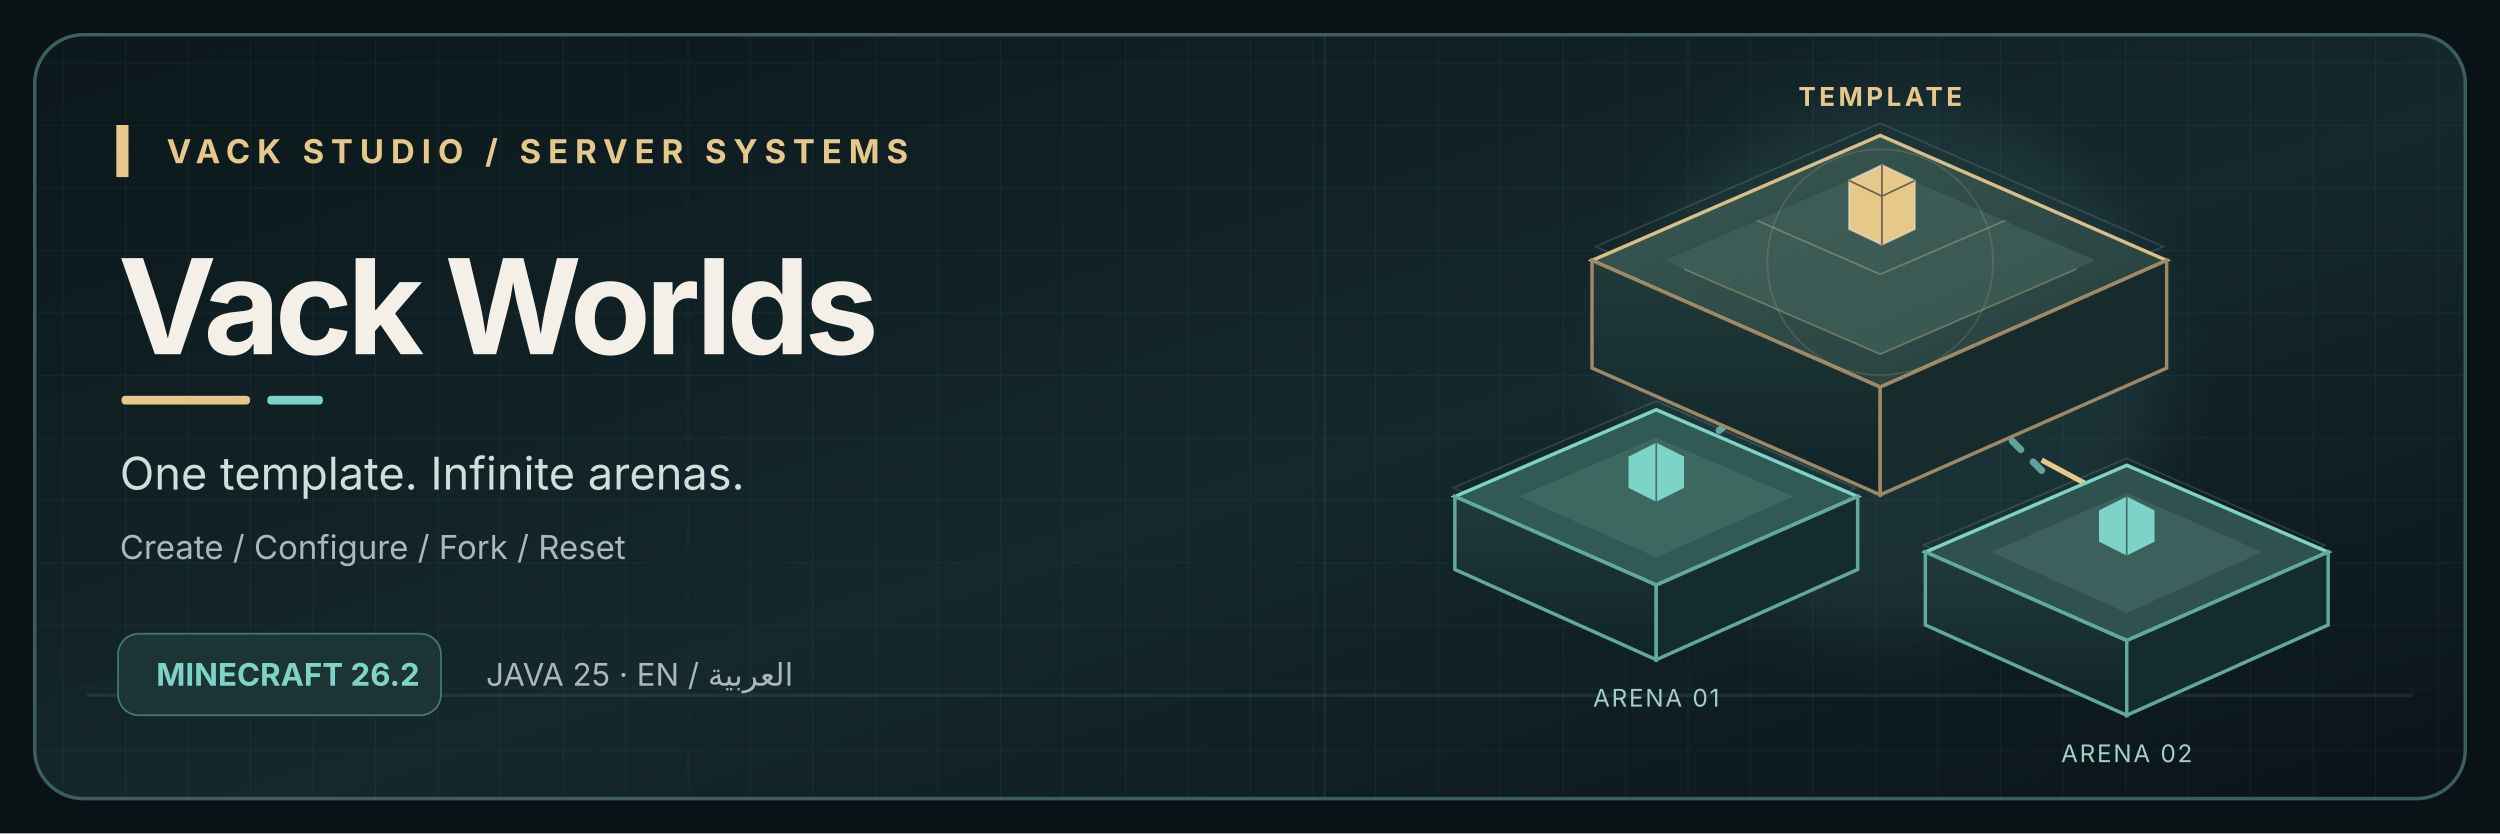
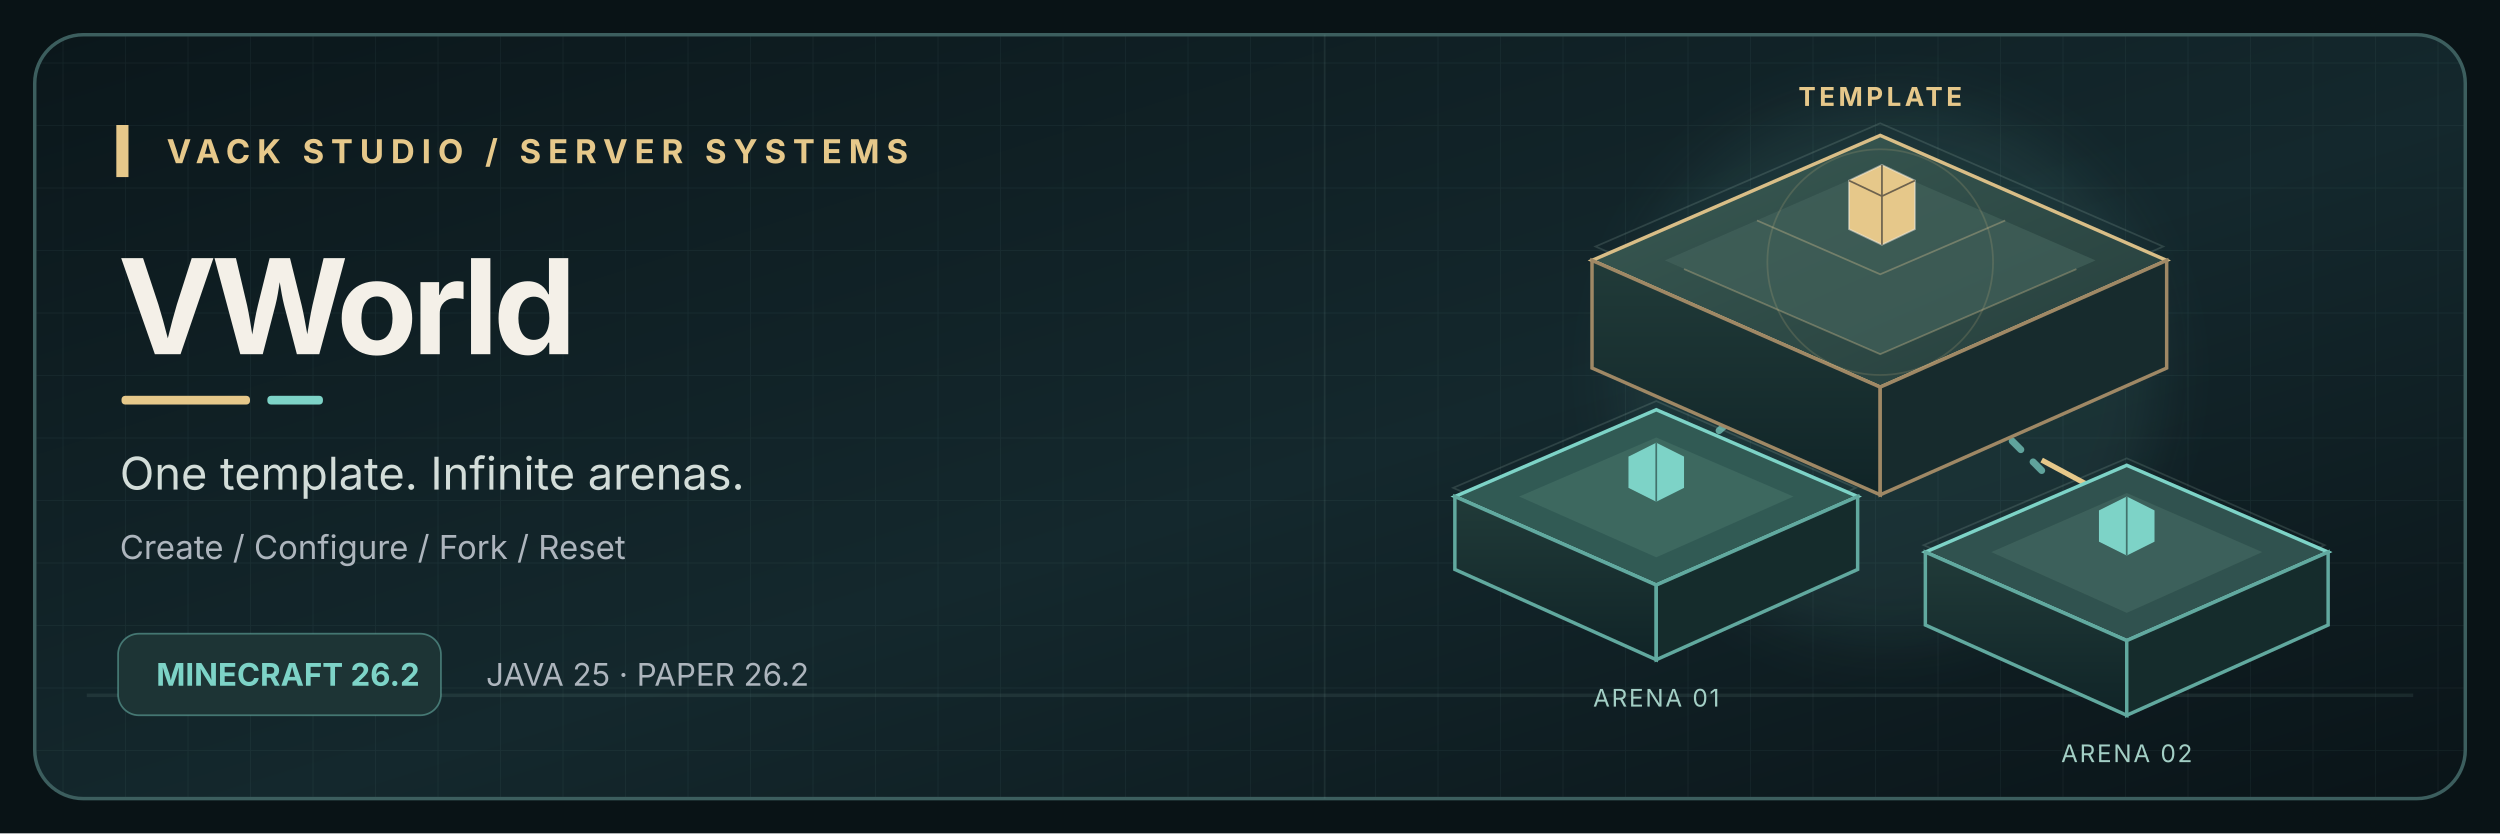
<svg xmlns="http://www.w3.org/2000/svg" width="1440" height="480" viewBox="0 0 1440 480" role="img" aria-labelledby="title desc">
  <defs>
    <linearGradient id="bg" x1="0" y1="0" x2="1" y2="1">
      <stop stop-color="#0B171B" />
      <stop offset=".55" stop-color="#14282D" />
      <stop offset="1" stop-color="#0A1418" />
    </linearGradient>
    <linearGradient id="panel" x1="0" y1="0" x2="1" y2="1">
      <stop stop-color="#1A3539" />
      <stop offset="1" stop-color="#102227" />
    </linearGradient>
    <linearGradient id="edge" x1="0" y1="0" x2="1" y2="1">
      <stop stop-color="#E6C88A" />
      <stop offset="1" stop-color="#7DD3C7" />
    </linearGradient>
    <linearGradient id="top" x1="0" y1="0" x2="1" y2="1">
      <stop stop-color="#395A53" />
      <stop offset="1" stop-color="#263E3C" />
    </linearGradient>
    <linearGradient id="side" x1="0" y1="0" x2="0" y2="1">
      <stop stop-color="#213B39" />
      <stop offset="1" stop-color="#102427" />
    </linearGradient>
    <pattern id="grid" width="36" height="36" patternUnits="userSpaceOnUse">
      <path d="M36 0H0V36" fill="none" stroke="#81B7B1" stroke-opacity=".075" />
    </pattern>
    <filter id="glow" x="-60%" y="-60%" width="220%" height="220%">
      <feGaussianBlur stdDeviation="16" />
    </filter>
  </defs>
  <rect width="1440" height="480" fill="#091316" />
  <rect x="20" y="20" width="1400" height="440" rx="28" fill="url(#bg)" stroke="#3C5E5E" stroke-width="2" />
  <rect x="21" y="21" width="1398" height="438" rx="27" fill="url(#grid)" />
  <path d="M50 400H1390M50 401H1390" stroke="#739A95" stroke-opacity=".14" />
  <path d="M763 20V460" stroke="#739A95" stroke-opacity=".13" />
  <circle cx="1089" cy="214" r="155" fill="#7DD3C7" opacity=".09" filter="url(#glow)" />
  <path d="M67 72h7v30h-7z" fill="#E6C88A" />
  <text x="96" y="94" fill="#E6C88A" font-family="Inter,Segoe UI,Arial,sans-serif" font-size="19" font-weight="700" letter-spacing="4">VACK STUDIO  /  SERVER SYSTEMS</text>
-   <text x="68" y="204" fill="#F4F0E8" font-family="Inter,Segoe UI,Arial,sans-serif" font-size="76" font-weight="750" letter-spacing="-3">Vack Worlds</text>
+   <text x="68" y="204" fill="#F4F0E8" font-family="Inter,Segoe UI,Arial,sans-serif" font-size="76" font-weight="750" letter-spacing="-3">VWorld</text>
  <rect x="70" y="228" width="74" height="5" rx="2" fill="#E6C88A" />
  <rect x="154" y="228" width="32" height="5" rx="2" fill="#7DD3C7" />
  <text x="69" y="282" fill="#D3DDD9" font-family="Inter,Segoe UI,Arial,sans-serif" font-size="26">One template. Infinite arenas.</text>
  <text x="69" y="322" fill="#ADB5BD" font-family="Inter,Segoe UI,Arial,sans-serif" font-size="19">Create  /  Configure  /  Fork  /  Reset</text>
  <rect x="68" y="365" width="186" height="47" rx="12" fill="#1D3435" stroke="#7DD3C7" stroke-opacity=".45" />
  <text x="90" y="395" fill="#7DD3C7" font-family="Inter,Segoe UI,Arial,sans-serif" font-size="18" font-weight="700">MINECRAFT 26.2</text>
-   <text x="280" y="395" fill="#ADB5BD" font-family="Inter,Segoe UI,Arial,sans-serif" font-size="18">JAVA 25  ·  EN / العربية</text>
+   <text x="280" y="395" fill="#ADB5BD" font-family="Inter,Segoe UI,Arial,sans-serif" font-size="18">JAVA 25  ·  PAPER 26.2</text>
  <g stroke="#A8C5B8" stroke-opacity=".18" fill="none">
    <path d="M919 142 1083 71l163 71-163 72zM837 281l117-50 115 50-115 51zM1108 314l117-50 114 50-114 51z" />
    <path d="M1083 214v50M954 331v38M1225 364v38" stroke-dasharray="4 7" />
  </g>
  <path d="M1021 221 980 257M1135 230l44 44" stroke="#7DD3C7" stroke-width="4" stroke-linecap="round" stroke-dasharray="7 10" opacity=".7" />
  <path d="M955 240l26 15-26 15M1176 265l26 14-26 14" fill="none" stroke="#E6C88A" stroke-width="3" stroke-linejoin="round" />
  <g>
    <path d="M917 150 1083 78l165 72-165 73z" fill="url(#top)" stroke="#D9BE87" stroke-width="2" />
    <path d="M917 150v62l166 73v-62z" fill="url(#side)" stroke="#9F8865" stroke-width="2" />
    <path d="M1083 223v62l165-73v-62z" fill="#172B2D" stroke="#9F8865" stroke-width="2" />
    <path d="M959 150 1083 96l124 54-124 54z" fill="#42615A" opacity=".7" />
    <path d="m1012 127 71 31 72-31M970 155l113 49 113-49" stroke="#D9C392" stroke-opacity=".35" fill="none" />
    <path d="M1065 132v-28l19-9 19 9v28l-19 9z" fill="#E6C88A" stroke="#F4F0E8" stroke-opacity=".5" />
    <path d="M1084 95v46M1065 104l19 9 19-9" stroke="#6D624D" fill="none" />
    <circle cx="1083" cy="151" r="65" fill="none" stroke="#E6C88A" opacity=".16" />
  </g>
  <g>
    <path d="m838 286 116-50 116 50-116 51z" fill="#315A54" stroke="#7DD3C7" stroke-width="2" />
    <path d="M838 286v42l116 52v-43z" fill="url(#side)" stroke="#61A99F" stroke-width="2" />
    <path d="M954 337v43l116-52v-42z" fill="#152C2C" stroke="#61A99F" stroke-width="2" />
    <path d="m875 286 79-34 79 34-79 35z" fill="#426D64" opacity=".7" />
    <path d="M938 281v-18l16-8 16 8v18l-16 8z" fill="#7DD3C7" />
    <path d="M954 255v34" stroke="#42736C" />
  </g>
  <g>
    <path d="m1109 318 116-50 116 50-116 51z" fill="#30524F" stroke="#7DD3C7" stroke-width="2" />
    <path d="M1109 318v42l116 52v-43z" fill="url(#side)" stroke="#61A99F" stroke-width="2" />
    <path d="M1225 369v43l116-52v-42z" fill="#152C2C" stroke="#61A99F" stroke-width="2" />
    <path d="m1147 318 78-34 78 34-78 35z" fill="#42665F" opacity=".7" />
    <path d="M1209 312v-18l16-8 16 8v18l-16 8z" fill="#7DD3C7" />
    <path d="M1225 286v34" stroke="#42736C" />
  </g>
  <text x="1083" y="61" text-anchor="middle" fill="#E6C88A" font-family="Inter,Segoe UI,Arial,sans-serif" font-size="15" font-weight="700" letter-spacing="2">TEMPLATE</text>
  <text x="954" y="407" text-anchor="middle" fill="#A3CFC5" font-family="Inter,Segoe UI,Arial,sans-serif" font-size="14" letter-spacing="1">ARENA 01</text>
  <text x="1225" y="439" text-anchor="middle" fill="#A3CFC5" font-family="Inter,Segoe UI,Arial,sans-serif" font-size="14" letter-spacing="1">ARENA 02</text>
</svg>
